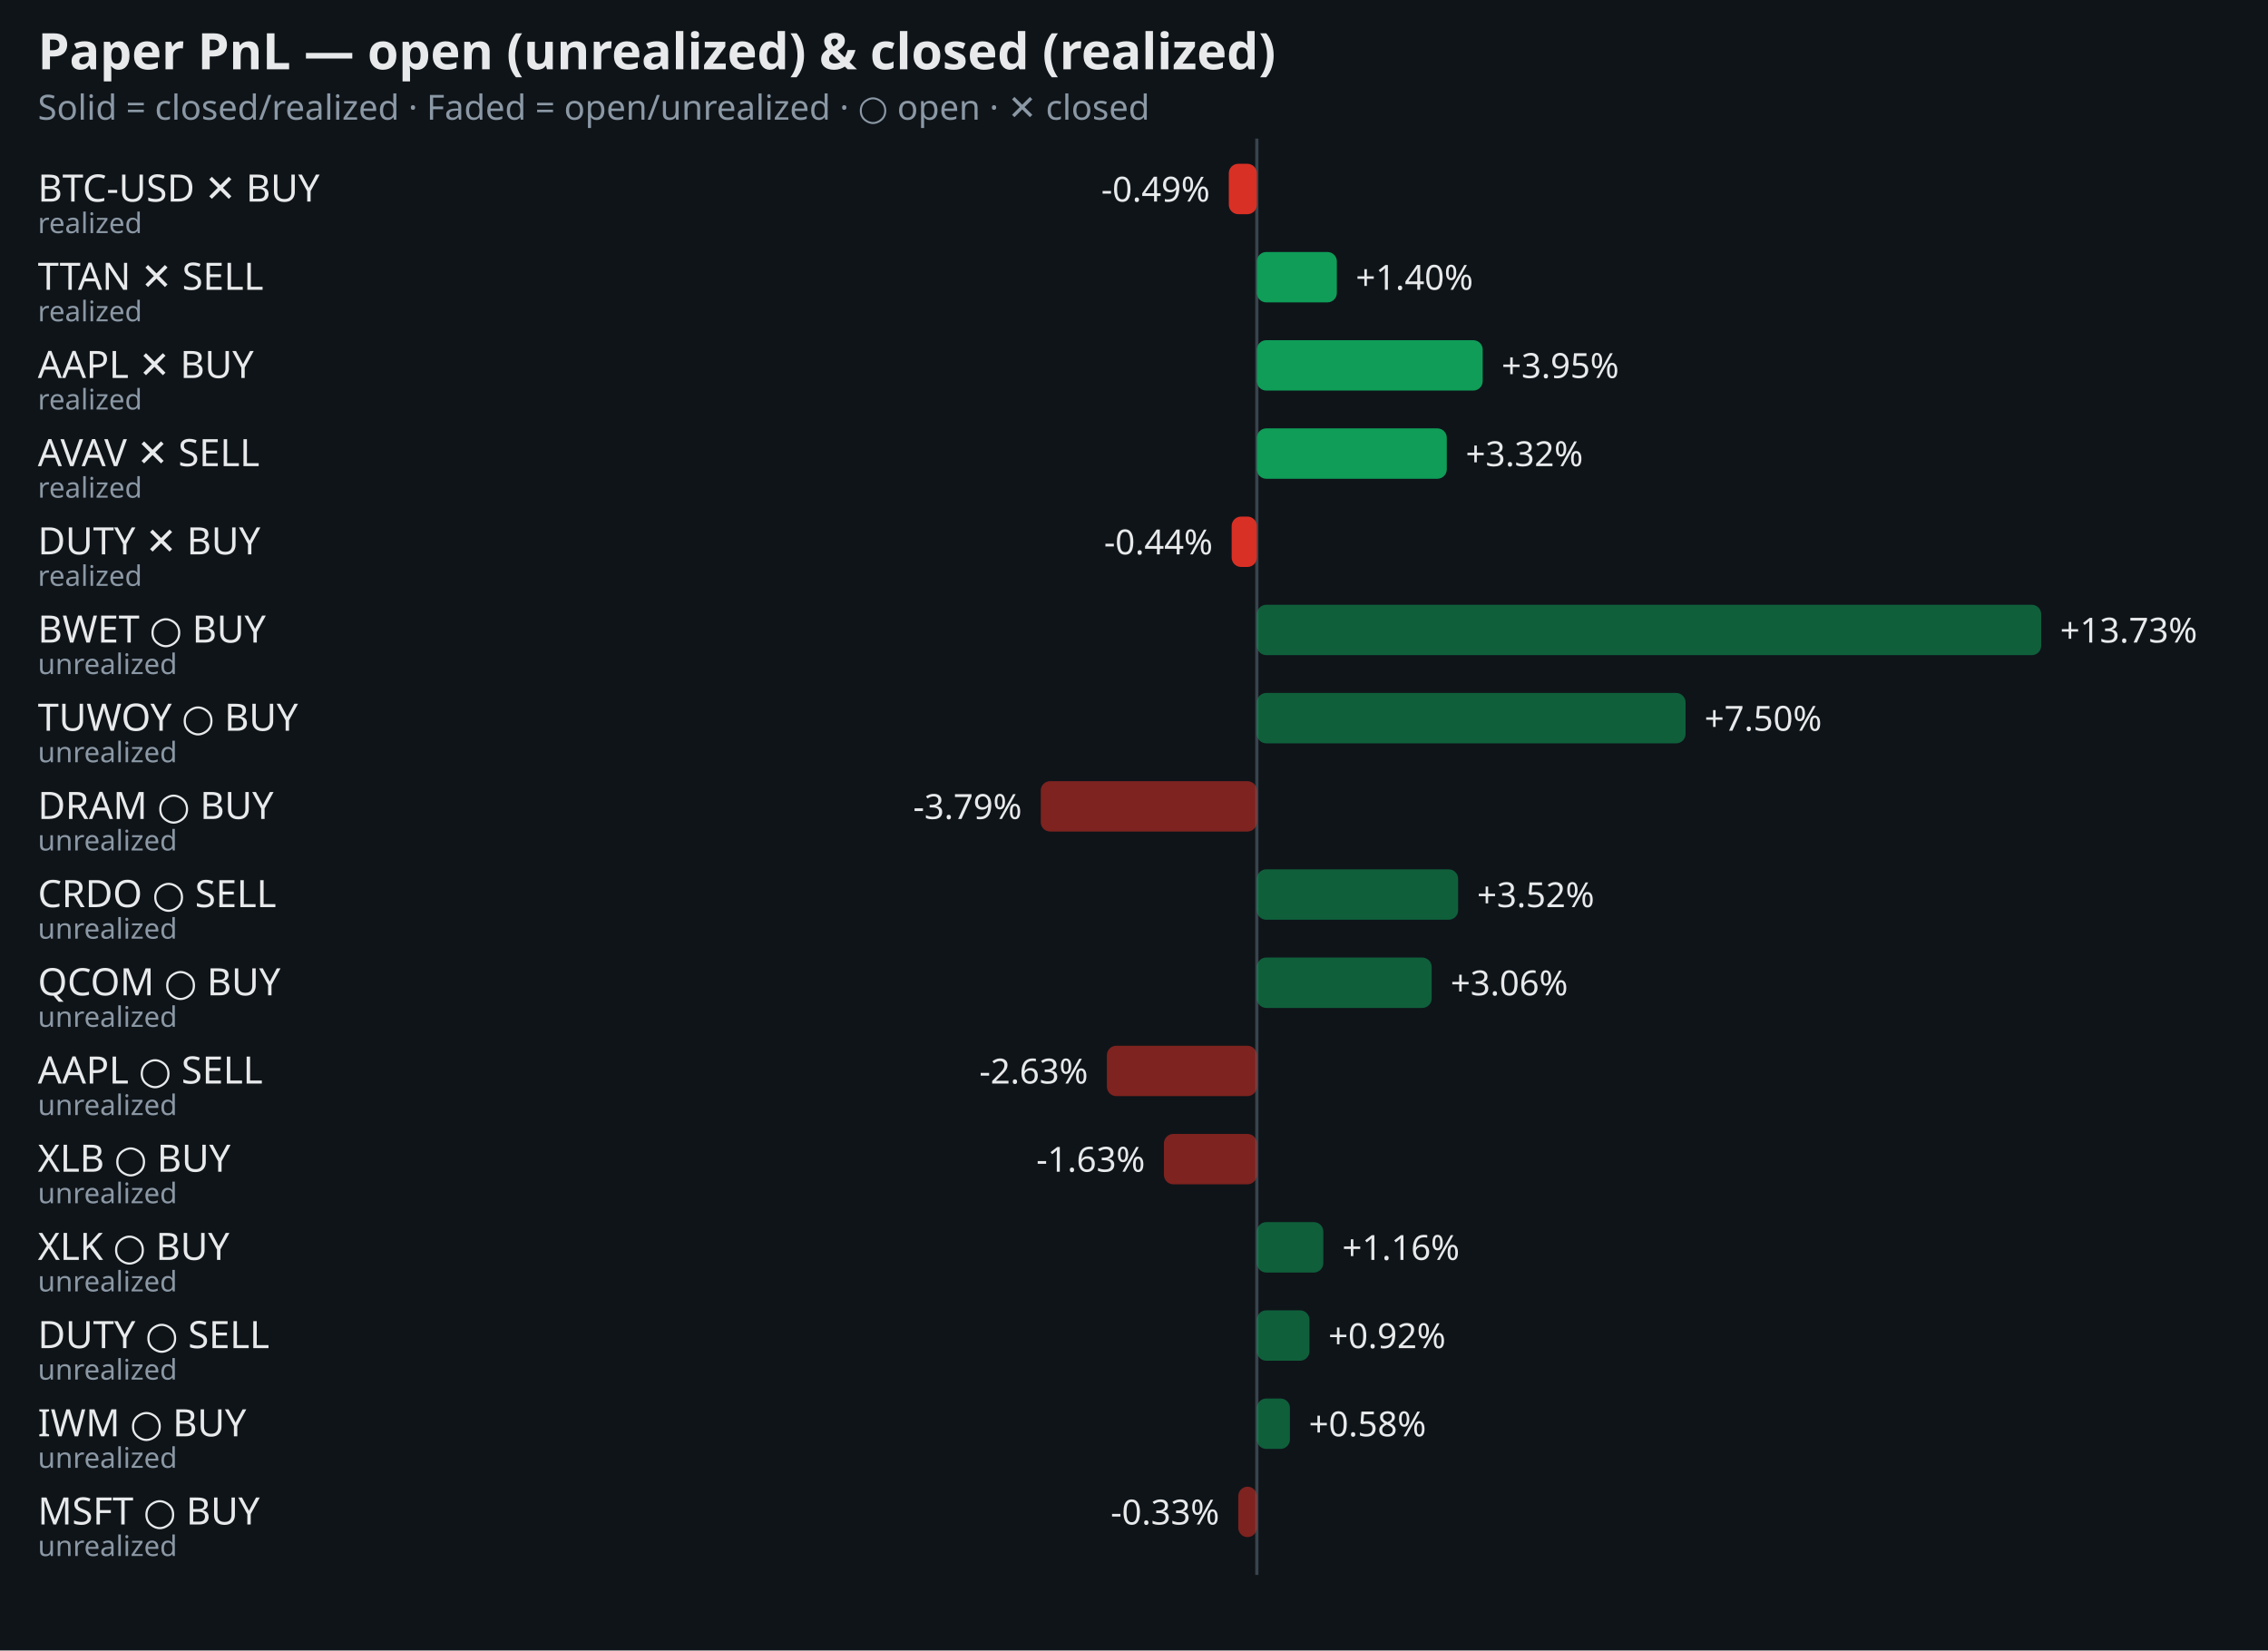
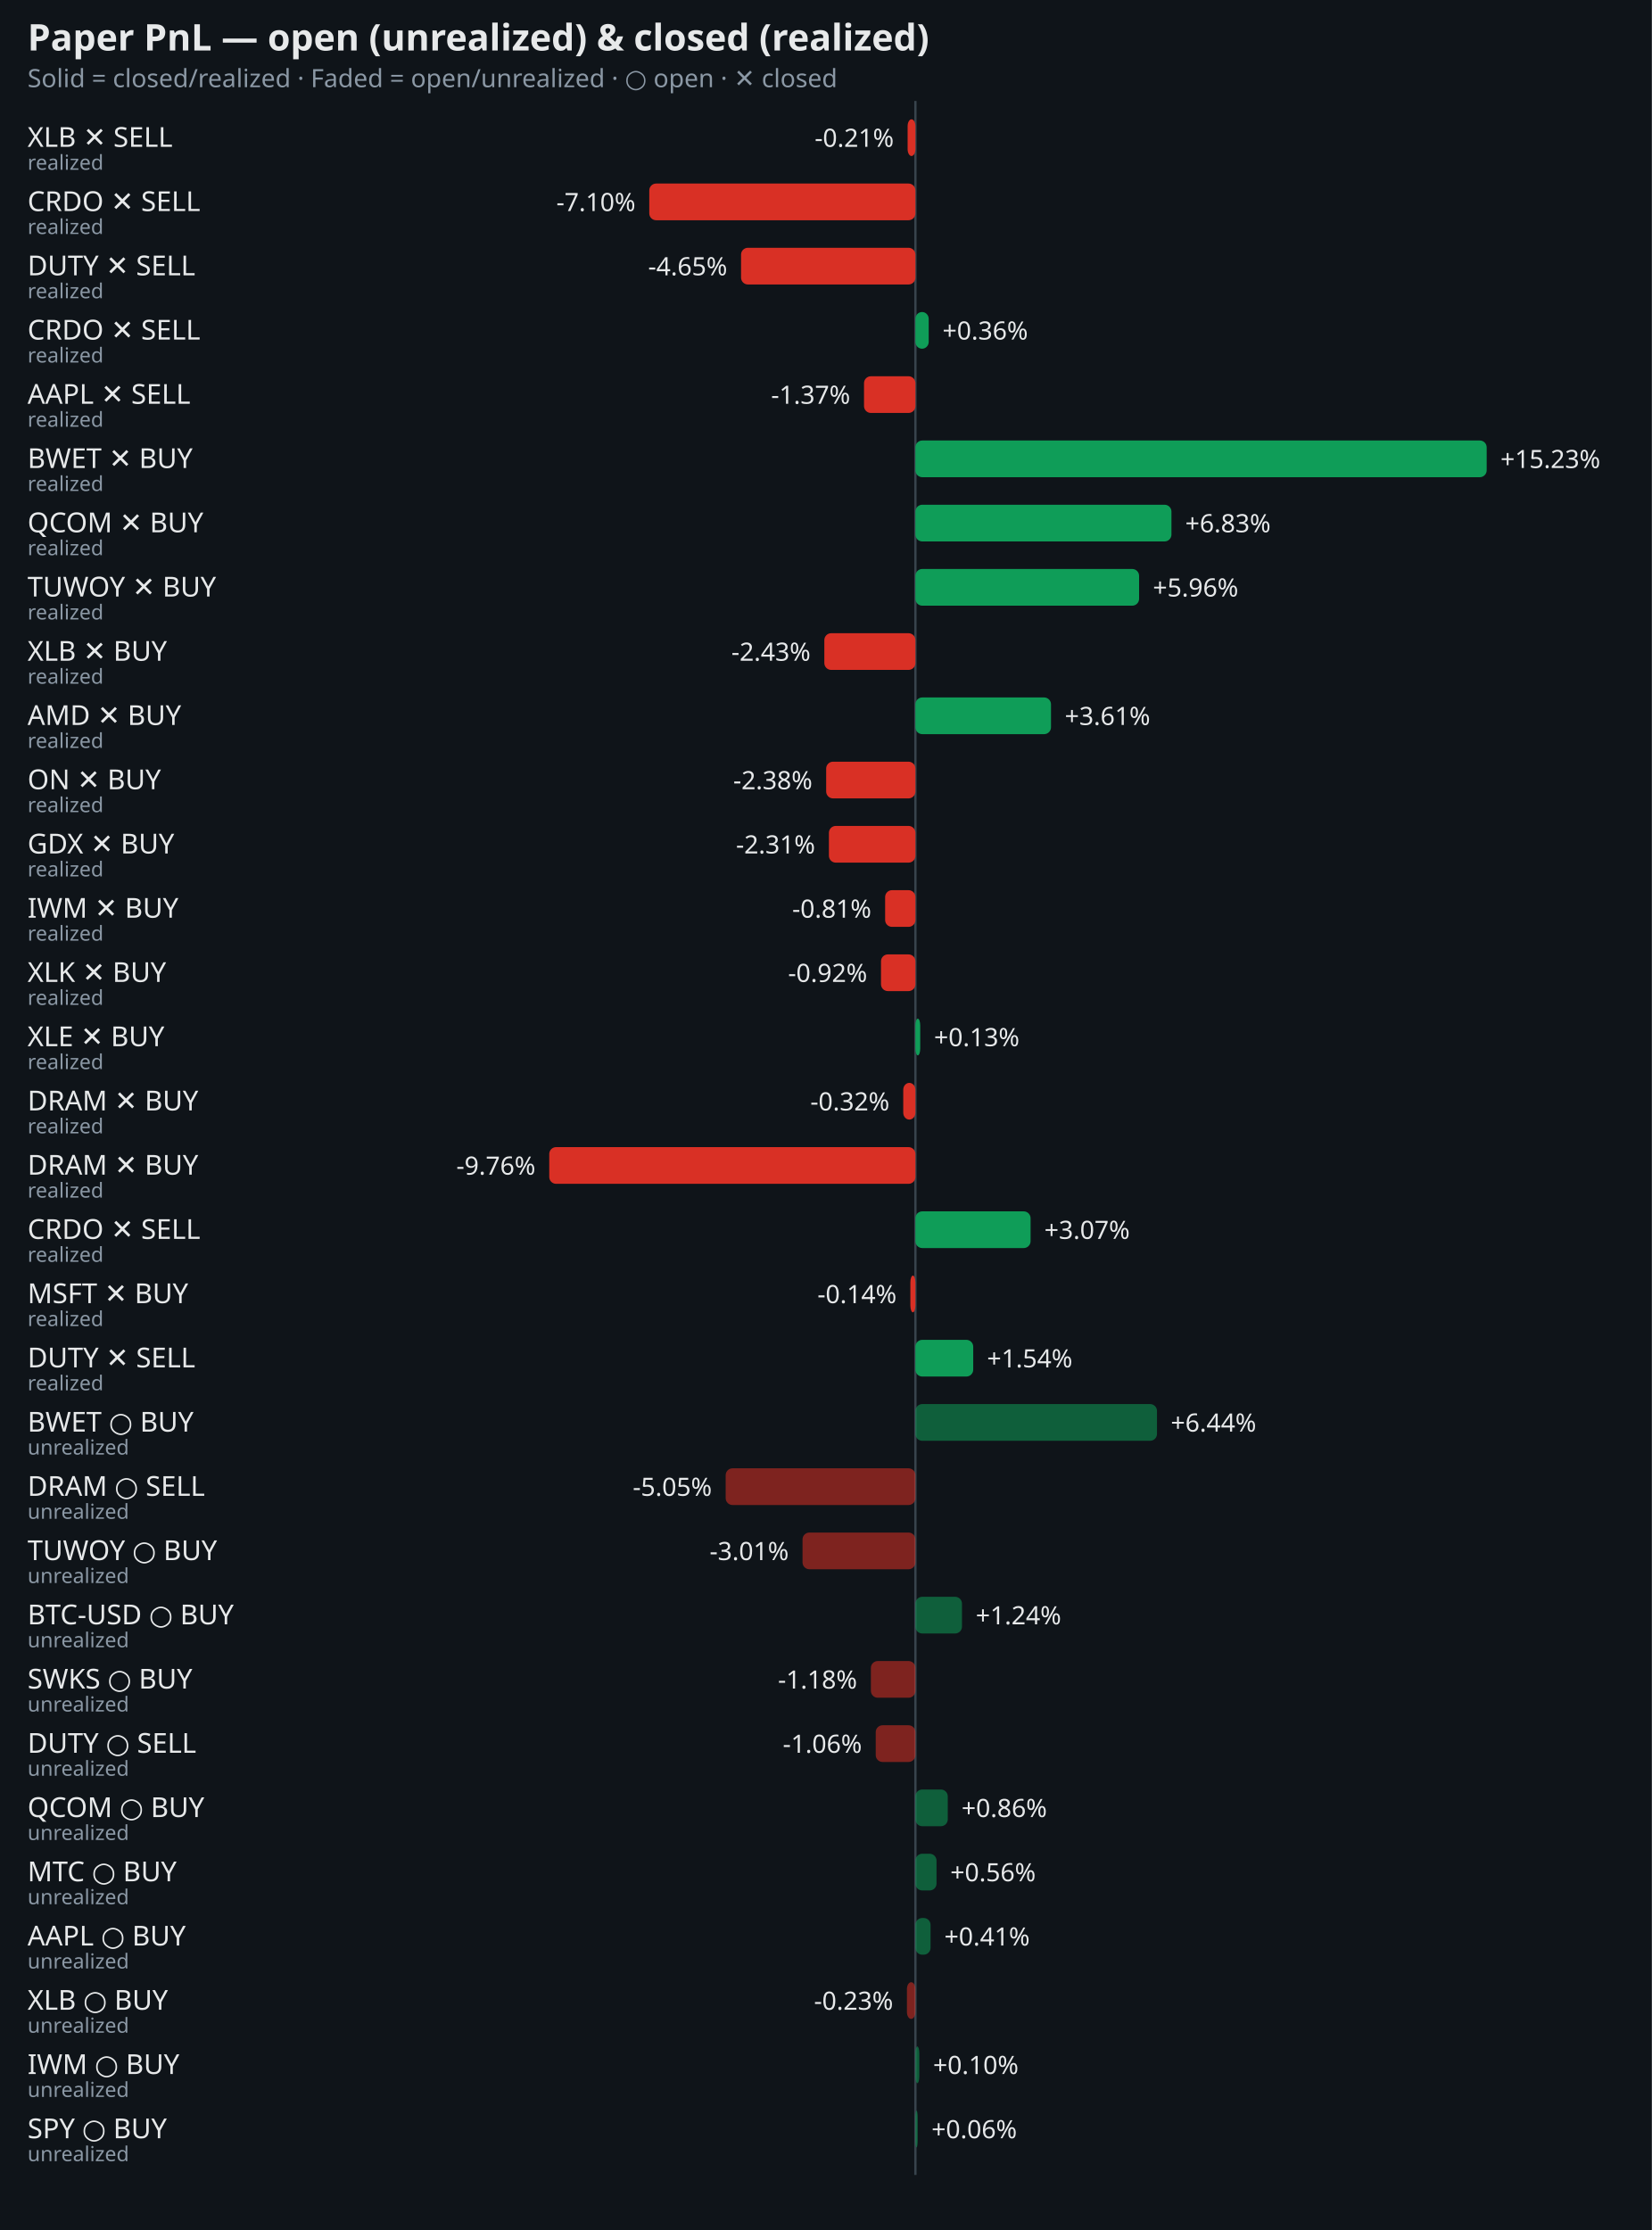
- <svg xmlns="http://www.w3.org/2000/svg" width="720" height="524" viewBox="0 0 720 524">
-   <rect width="720" height="524" fill="#0f1419" />
+ <svg xmlns="http://www.w3.org/2000/svg" width="720" height="972" viewBox="0 0 720 972">
+   <rect width="720" height="972" fill="#0f1419" />
  <text x="12" y="22" fill="#e7e9ea" font-family="ui-sans-serif,system-ui,sans-serif" font-size="16" font-weight="600">Paper PnL — open (unrealized) &amp; closed (realized)</text>
  <text x="12" y="38" fill="#8b98a5" font-family="ui-sans-serif,system-ui,sans-serif" font-size="11">Solid = closed/realized · Faded = open/unrealized · ○ open · ✕ closed</text>
-   <line x1="399" y1="44" x2="399" y2="500" stroke="#38444d" stroke-width="1" />
-   <text x="12" y="64" fill="#e7e9ea" font-family="ui-sans-serif,system-ui,sans-serif" font-size="12">BTC-USD ✕ BUY</text>
+   <line x1="399" y1="44" x2="399" y2="948" stroke="#38444d" stroke-width="1" />
+   <text x="12" y="64" fill="#e7e9ea" font-family="ui-sans-serif,system-ui,sans-serif" font-size="12">XLB ✕ SELL</text>
  <text x="12" y="74" fill="#8b98a5" font-family="ui-sans-serif,system-ui,sans-serif" font-size="9">realized</text>
-   <rect x="390.1" y="52" width="8.9" height="16" rx="3" fill="#d93025" opacity="1" />
-   <text x="384.1" y="64" text-anchor="end" fill="#e7e9ea" font-family="ui-sans-serif,system-ui,sans-serif" font-size="11">-0.49%</text>
-   <text x="12" y="92" fill="#e7e9ea" font-family="ui-sans-serif,system-ui,sans-serif" font-size="12">TTAN ✕ SELL</text>
+   <rect x="395.6" y="52" width="3.4" height="16" rx="3" fill="#d93025" opacity="1" />
+   <text x="389.6" y="64" text-anchor="end" fill="#e7e9ea" font-family="ui-sans-serif,system-ui,sans-serif" font-size="11">-0.21%</text>
+   <text x="12" y="92" fill="#e7e9ea" font-family="ui-sans-serif,system-ui,sans-serif" font-size="12">CRDO ✕ SELL</text>
  <text x="12" y="102" fill="#8b98a5" font-family="ui-sans-serif,system-ui,sans-serif" font-size="9">realized</text>
-   <rect x="399.0" y="80" width="25.4" height="16" rx="3" fill="#0f9d58" opacity="1" />
-   <text x="430.4" y="92" text-anchor="start" fill="#e7e9ea" font-family="ui-sans-serif,system-ui,sans-serif" font-size="11">+1.40%</text>
-   <text x="12" y="120" fill="#e7e9ea" font-family="ui-sans-serif,system-ui,sans-serif" font-size="12">AAPL ✕ BUY</text>
+   <rect x="283.0" y="80" width="116.0" height="16" rx="3" fill="#d93025" opacity="1" />
+   <text x="277.0" y="92" text-anchor="end" fill="#e7e9ea" font-family="ui-sans-serif,system-ui,sans-serif" font-size="11">-7.10%</text>
+   <text x="12" y="120" fill="#e7e9ea" font-family="ui-sans-serif,system-ui,sans-serif" font-size="12">DUTY ✕ SELL</text>
  <text x="12" y="130" fill="#8b98a5" font-family="ui-sans-serif,system-ui,sans-serif" font-size="9">realized</text>
-   <rect x="399.0" y="108" width="71.7" height="16" rx="3" fill="#0f9d58" opacity="1" />
-   <text x="476.7" y="120" text-anchor="start" fill="#e7e9ea" font-family="ui-sans-serif,system-ui,sans-serif" font-size="11">+3.95%</text>
-   <text x="12" y="148" fill="#e7e9ea" font-family="ui-sans-serif,system-ui,sans-serif" font-size="12">AVAV ✕ SELL</text>
+   <rect x="323.0" y="108" width="76.0" height="16" rx="3" fill="#d93025" opacity="1" />
+   <text x="317.0" y="120" text-anchor="end" fill="#e7e9ea" font-family="ui-sans-serif,system-ui,sans-serif" font-size="11">-4.65%</text>
+   <text x="12" y="148" fill="#e7e9ea" font-family="ui-sans-serif,system-ui,sans-serif" font-size="12">CRDO ✕ SELL</text>
  <text x="12" y="158" fill="#8b98a5" font-family="ui-sans-serif,system-ui,sans-serif" font-size="9">realized</text>
-   <rect x="399.0" y="136" width="60.3" height="16" rx="3" fill="#0f9d58" opacity="1" />
-   <text x="465.3" y="148" text-anchor="start" fill="#e7e9ea" font-family="ui-sans-serif,system-ui,sans-serif" font-size="11">+3.32%</text>
-   <text x="12" y="176" fill="#e7e9ea" font-family="ui-sans-serif,system-ui,sans-serif" font-size="12">DUTY ✕ BUY</text>
+   <rect x="399.0" y="136" width="5.8" height="16" rx="3" fill="#0f9d58" opacity="1" />
+   <text x="410.8" y="148" text-anchor="start" fill="#e7e9ea" font-family="ui-sans-serif,system-ui,sans-serif" font-size="11">+0.36%</text>
+   <text x="12" y="176" fill="#e7e9ea" font-family="ui-sans-serif,system-ui,sans-serif" font-size="12">AAPL ✕ SELL</text>
  <text x="12" y="186" fill="#8b98a5" font-family="ui-sans-serif,system-ui,sans-serif" font-size="9">realized</text>
-   <rect x="391.0" y="164" width="8.0" height="16" rx="3" fill="#d93025" opacity="1" />
-   <text x="385.0" y="176" text-anchor="end" fill="#e7e9ea" font-family="ui-sans-serif,system-ui,sans-serif" font-size="11">-0.44%</text>
-   <text x="12" y="204" fill="#e7e9ea" font-family="ui-sans-serif,system-ui,sans-serif" font-size="12">BWET ○ BUY</text>
-   <text x="12" y="214" fill="#8b98a5" font-family="ui-sans-serif,system-ui,sans-serif" font-size="9">unrealized</text>
-   <rect x="399.0" y="192" width="249.0" height="16" rx="3" fill="#0f9d58" opacity="0.55" />
-   <text x="654.0" y="204" text-anchor="start" fill="#e7e9ea" font-family="ui-sans-serif,system-ui,sans-serif" font-size="11">+13.73%</text>
-   <text x="12" y="232" fill="#e7e9ea" font-family="ui-sans-serif,system-ui,sans-serif" font-size="12">TUWOY ○ BUY</text>
-   <text x="12" y="242" fill="#8b98a5" font-family="ui-sans-serif,system-ui,sans-serif" font-size="9">unrealized</text>
-   <rect x="399.0" y="220" width="136.1" height="16" rx="3" fill="#0f9d58" opacity="0.55" />
-   <text x="541.1" y="232" text-anchor="start" fill="#e7e9ea" font-family="ui-sans-serif,system-ui,sans-serif" font-size="11">+7.50%</text>
-   <text x="12" y="260" fill="#e7e9ea" font-family="ui-sans-serif,system-ui,sans-serif" font-size="12">DRAM ○ BUY</text>
-   <text x="12" y="270" fill="#8b98a5" font-family="ui-sans-serif,system-ui,sans-serif" font-size="9">unrealized</text>
-   <rect x="330.4" y="248" width="68.6" height="16" rx="3" fill="#d93025" opacity="0.55" />
-   <text x="324.4" y="260" text-anchor="end" fill="#e7e9ea" font-family="ui-sans-serif,system-ui,sans-serif" font-size="11">-3.79%</text>
-   <text x="12" y="288" fill="#e7e9ea" font-family="ui-sans-serif,system-ui,sans-serif" font-size="12">CRDO ○ SELL</text>
-   <text x="12" y="298" fill="#8b98a5" font-family="ui-sans-serif,system-ui,sans-serif" font-size="9">unrealized</text>
-   <rect x="399.0" y="276" width="63.9" height="16" rx="3" fill="#0f9d58" opacity="0.55" />
-   <text x="468.9" y="288" text-anchor="start" fill="#e7e9ea" font-family="ui-sans-serif,system-ui,sans-serif" font-size="11">+3.52%</text>
-   <text x="12" y="316" fill="#e7e9ea" font-family="ui-sans-serif,system-ui,sans-serif" font-size="12">QCOM ○ BUY</text>
-   <text x="12" y="326" fill="#8b98a5" font-family="ui-sans-serif,system-ui,sans-serif" font-size="9">unrealized</text>
-   <rect x="399.0" y="304" width="55.5" height="16" rx="3" fill="#0f9d58" opacity="0.55" />
-   <text x="460.5" y="316" text-anchor="start" fill="#e7e9ea" font-family="ui-sans-serif,system-ui,sans-serif" font-size="11">+3.06%</text>
-   <text x="12" y="344" fill="#e7e9ea" font-family="ui-sans-serif,system-ui,sans-serif" font-size="12">AAPL ○ SELL</text>
-   <text x="12" y="354" fill="#8b98a5" font-family="ui-sans-serif,system-ui,sans-serif" font-size="9">unrealized</text>
-   <rect x="351.4" y="332" width="47.6" height="16" rx="3" fill="#d93025" opacity="0.55" />
-   <text x="345.4" y="344" text-anchor="end" fill="#e7e9ea" font-family="ui-sans-serif,system-ui,sans-serif" font-size="11">-2.63%</text>
-   <text x="12" y="372" fill="#e7e9ea" font-family="ui-sans-serif,system-ui,sans-serif" font-size="12">XLB ○ BUY</text>
-   <text x="12" y="382" fill="#8b98a5" font-family="ui-sans-serif,system-ui,sans-serif" font-size="9">unrealized</text>
-   <rect x="369.5" y="360" width="29.5" height="16" rx="3" fill="#d93025" opacity="0.55" />
-   <text x="363.5" y="372" text-anchor="end" fill="#e7e9ea" font-family="ui-sans-serif,system-ui,sans-serif" font-size="11">-1.63%</text>
-   <text x="12" y="400" fill="#e7e9ea" font-family="ui-sans-serif,system-ui,sans-serif" font-size="12">XLK ○ BUY</text>
-   <text x="12" y="410" fill="#8b98a5" font-family="ui-sans-serif,system-ui,sans-serif" font-size="9">unrealized</text>
-   <rect x="399.0" y="388" width="21.1" height="16" rx="3" fill="#0f9d58" opacity="0.55" />
-   <text x="426.1" y="400" text-anchor="start" fill="#e7e9ea" font-family="ui-sans-serif,system-ui,sans-serif" font-size="11">+1.16%</text>
-   <text x="12" y="428" fill="#e7e9ea" font-family="ui-sans-serif,system-ui,sans-serif" font-size="12">DUTY ○ SELL</text>
-   <text x="12" y="438" fill="#8b98a5" font-family="ui-sans-serif,system-ui,sans-serif" font-size="9">unrealized</text>
-   <rect x="399.0" y="416" width="16.7" height="16" rx="3" fill="#0f9d58" opacity="0.55" />
-   <text x="421.7" y="428" text-anchor="start" fill="#e7e9ea" font-family="ui-sans-serif,system-ui,sans-serif" font-size="11">+0.92%</text>
-   <text x="12" y="456" fill="#e7e9ea" font-family="ui-sans-serif,system-ui,sans-serif" font-size="12">IWM ○ BUY</text>
-   <text x="12" y="466" fill="#8b98a5" font-family="ui-sans-serif,system-ui,sans-serif" font-size="9">unrealized</text>
-   <rect x="399.0" y="444" width="10.5" height="16" rx="3" fill="#0f9d58" opacity="0.55" />
-   <text x="415.5" y="456" text-anchor="start" fill="#e7e9ea" font-family="ui-sans-serif,system-ui,sans-serif" font-size="11">+0.58%</text>
-   <text x="12" y="484" fill="#e7e9ea" font-family="ui-sans-serif,system-ui,sans-serif" font-size="12">MSFT ○ BUY</text>
-   <text x="12" y="494" fill="#8b98a5" font-family="ui-sans-serif,system-ui,sans-serif" font-size="9">unrealized</text>
-   <rect x="393.1" y="472" width="5.9" height="16" rx="3" fill="#d93025" opacity="0.55" />
-   <text x="387.1" y="484" text-anchor="end" fill="#e7e9ea" font-family="ui-sans-serif,system-ui,sans-serif" font-size="11">-0.33%</text>
+   <rect x="376.6" y="164" width="22.4" height="16" rx="3" fill="#d93025" opacity="1" />
+   <text x="370.6" y="176" text-anchor="end" fill="#e7e9ea" font-family="ui-sans-serif,system-ui,sans-serif" font-size="11">-1.37%</text>
+   <text x="12" y="204" fill="#e7e9ea" font-family="ui-sans-serif,system-ui,sans-serif" font-size="12">BWET ✕ BUY</text>
+   <text x="12" y="214" fill="#8b98a5" font-family="ui-sans-serif,system-ui,sans-serif" font-size="9">realized</text>
+   <rect x="399.0" y="192" width="249.0" height="16" rx="3" fill="#0f9d58" opacity="1" />
+   <text x="654.0" y="204" text-anchor="start" fill="#e7e9ea" font-family="ui-sans-serif,system-ui,sans-serif" font-size="11">+15.23%</text>
+   <text x="12" y="232" fill="#e7e9ea" font-family="ui-sans-serif,system-ui,sans-serif" font-size="12">QCOM ✕ BUY</text>
+   <text x="12" y="242" fill="#8b98a5" font-family="ui-sans-serif,system-ui,sans-serif" font-size="9">realized</text>
+   <rect x="399.0" y="220" width="111.6" height="16" rx="3" fill="#0f9d58" opacity="1" />
+   <text x="516.6" y="232" text-anchor="start" fill="#e7e9ea" font-family="ui-sans-serif,system-ui,sans-serif" font-size="11">+6.83%</text>
+   <text x="12" y="260" fill="#e7e9ea" font-family="ui-sans-serif,system-ui,sans-serif" font-size="12">TUWOY ✕ BUY</text>
+   <text x="12" y="270" fill="#8b98a5" font-family="ui-sans-serif,system-ui,sans-serif" font-size="9">realized</text>
+   <rect x="399.0" y="248" width="97.5" height="16" rx="3" fill="#0f9d58" opacity="1" />
+   <text x="502.5" y="260" text-anchor="start" fill="#e7e9ea" font-family="ui-sans-serif,system-ui,sans-serif" font-size="11">+5.96%</text>
+   <text x="12" y="288" fill="#e7e9ea" font-family="ui-sans-serif,system-ui,sans-serif" font-size="12">XLB ✕ BUY</text>
+   <text x="12" y="298" fill="#8b98a5" font-family="ui-sans-serif,system-ui,sans-serif" font-size="9">realized</text>
+   <rect x="359.3" y="276" width="39.7" height="16" rx="3" fill="#d93025" opacity="1" />
+   <text x="353.3" y="288" text-anchor="end" fill="#e7e9ea" font-family="ui-sans-serif,system-ui,sans-serif" font-size="11">-2.43%</text>
+   <text x="12" y="316" fill="#e7e9ea" font-family="ui-sans-serif,system-ui,sans-serif" font-size="12">AMD ✕ BUY</text>
+   <text x="12" y="326" fill="#8b98a5" font-family="ui-sans-serif,system-ui,sans-serif" font-size="9">realized</text>
+   <rect x="399.0" y="304" width="59.1" height="16" rx="3" fill="#0f9d58" opacity="1" />
+   <text x="464.1" y="316" text-anchor="start" fill="#e7e9ea" font-family="ui-sans-serif,system-ui,sans-serif" font-size="11">+3.61%</text>
+   <text x="12" y="344" fill="#e7e9ea" font-family="ui-sans-serif,system-ui,sans-serif" font-size="12">ON ✕ BUY</text>
+   <text x="12" y="354" fill="#8b98a5" font-family="ui-sans-serif,system-ui,sans-serif" font-size="9">realized</text>
+   <rect x="360.1" y="332" width="38.9" height="16" rx="3" fill="#d93025" opacity="1" />
+   <text x="354.1" y="344" text-anchor="end" fill="#e7e9ea" font-family="ui-sans-serif,system-ui,sans-serif" font-size="11">-2.38%</text>
+   <text x="12" y="372" fill="#e7e9ea" font-family="ui-sans-serif,system-ui,sans-serif" font-size="12">GDX ✕ BUY</text>
+   <text x="12" y="382" fill="#8b98a5" font-family="ui-sans-serif,system-ui,sans-serif" font-size="9">realized</text>
+   <rect x="361.3" y="360" width="37.7" height="16" rx="3" fill="#d93025" opacity="1" />
+   <text x="355.3" y="372" text-anchor="end" fill="#e7e9ea" font-family="ui-sans-serif,system-ui,sans-serif" font-size="11">-2.31%</text>
+   <text x="12" y="400" fill="#e7e9ea" font-family="ui-sans-serif,system-ui,sans-serif" font-size="12">IWM ✕ BUY</text>
+   <text x="12" y="410" fill="#8b98a5" font-family="ui-sans-serif,system-ui,sans-serif" font-size="9">realized</text>
+   <rect x="385.8" y="388" width="13.2" height="16" rx="3" fill="#d93025" opacity="1" />
+   <text x="379.8" y="400" text-anchor="end" fill="#e7e9ea" font-family="ui-sans-serif,system-ui,sans-serif" font-size="11">-0.81%</text>
+   <text x="12" y="428" fill="#e7e9ea" font-family="ui-sans-serif,system-ui,sans-serif" font-size="12">XLK ✕ BUY</text>
+   <text x="12" y="438" fill="#8b98a5" font-family="ui-sans-serif,system-ui,sans-serif" font-size="9">realized</text>
+   <rect x="384.0" y="416" width="15.0" height="16" rx="3" fill="#d93025" opacity="1" />
+   <text x="378.0" y="428" text-anchor="end" fill="#e7e9ea" font-family="ui-sans-serif,system-ui,sans-serif" font-size="11">-0.92%</text>
+   <text x="12" y="456" fill="#e7e9ea" font-family="ui-sans-serif,system-ui,sans-serif" font-size="12">XLE ✕ BUY</text>
+   <text x="12" y="466" fill="#8b98a5" font-family="ui-sans-serif,system-ui,sans-serif" font-size="9">realized</text>
+   <rect x="399.0" y="444" width="2.1" height="16" rx="3" fill="#0f9d58" opacity="1" />
+   <text x="407.1" y="456" text-anchor="start" fill="#e7e9ea" font-family="ui-sans-serif,system-ui,sans-serif" font-size="11">+0.13%</text>
+   <text x="12" y="484" fill="#e7e9ea" font-family="ui-sans-serif,system-ui,sans-serif" font-size="12">DRAM ✕ BUY</text>
+   <text x="12" y="494" fill="#8b98a5" font-family="ui-sans-serif,system-ui,sans-serif" font-size="9">realized</text>
+   <rect x="393.7" y="472" width="5.3" height="16" rx="3" fill="#d93025" opacity="1" />
+   <text x="387.7" y="484" text-anchor="end" fill="#e7e9ea" font-family="ui-sans-serif,system-ui,sans-serif" font-size="11">-0.32%</text>
+   <text x="12" y="512" fill="#e7e9ea" font-family="ui-sans-serif,system-ui,sans-serif" font-size="12">DRAM ✕ BUY</text>
+   <text x="12" y="522" fill="#8b98a5" font-family="ui-sans-serif,system-ui,sans-serif" font-size="9">realized</text>
+   <rect x="239.4" y="500" width="159.6" height="16" rx="3" fill="#d93025" opacity="1" />
+   <text x="233.4" y="512" text-anchor="end" fill="#e7e9ea" font-family="ui-sans-serif,system-ui,sans-serif" font-size="11">-9.76%</text>
+   <text x="12" y="540" fill="#e7e9ea" font-family="ui-sans-serif,system-ui,sans-serif" font-size="12">CRDO ✕ SELL</text>
+   <text x="12" y="550" fill="#8b98a5" font-family="ui-sans-serif,system-ui,sans-serif" font-size="9">realized</text>
+   <rect x="399.0" y="528" width="50.2" height="16" rx="3" fill="#0f9d58" opacity="1" />
+   <text x="455.2" y="540" text-anchor="start" fill="#e7e9ea" font-family="ui-sans-serif,system-ui,sans-serif" font-size="11">+3.07%</text>
+   <text x="12" y="568" fill="#e7e9ea" font-family="ui-sans-serif,system-ui,sans-serif" font-size="12">MSFT ✕ BUY</text>
+   <text x="12" y="578" fill="#8b98a5" font-family="ui-sans-serif,system-ui,sans-serif" font-size="9">realized</text>
+   <rect x="396.8" y="556" width="2.2" height="16" rx="3" fill="#d93025" opacity="1" />
+   <text x="390.8" y="568" text-anchor="end" fill="#e7e9ea" font-family="ui-sans-serif,system-ui,sans-serif" font-size="11">-0.14%</text>
+   <text x="12" y="596" fill="#e7e9ea" font-family="ui-sans-serif,system-ui,sans-serif" font-size="12">DUTY ✕ SELL</text>
+   <text x="12" y="606" fill="#8b98a5" font-family="ui-sans-serif,system-ui,sans-serif" font-size="9">realized</text>
+   <rect x="399.0" y="584" width="25.2" height="16" rx="3" fill="#0f9d58" opacity="1" />
+   <text x="430.2" y="596" text-anchor="start" fill="#e7e9ea" font-family="ui-sans-serif,system-ui,sans-serif" font-size="11">+1.54%</text>
+   <text x="12" y="624" fill="#e7e9ea" font-family="ui-sans-serif,system-ui,sans-serif" font-size="12">BWET ○ BUY</text>
+   <text x="12" y="634" fill="#8b98a5" font-family="ui-sans-serif,system-ui,sans-serif" font-size="9">unrealized</text>
+   <rect x="399.0" y="612" width="105.3" height="16" rx="3" fill="#0f9d58" opacity="0.55" />
+   <text x="510.3" y="624" text-anchor="start" fill="#e7e9ea" font-family="ui-sans-serif,system-ui,sans-serif" font-size="11">+6.44%</text>
+   <text x="12" y="652" fill="#e7e9ea" font-family="ui-sans-serif,system-ui,sans-serif" font-size="12">DRAM ○ SELL</text>
+   <text x="12" y="662" fill="#8b98a5" font-family="ui-sans-serif,system-ui,sans-serif" font-size="9">unrealized</text>
+   <rect x="316.3" y="640" width="82.7" height="16" rx="3" fill="#d93025" opacity="0.55" />
+   <text x="310.3" y="652" text-anchor="end" fill="#e7e9ea" font-family="ui-sans-serif,system-ui,sans-serif" font-size="11">-5.05%</text>
+   <text x="12" y="680" fill="#e7e9ea" font-family="ui-sans-serif,system-ui,sans-serif" font-size="12">TUWOY ○ BUY</text>
+   <text x="12" y="690" fill="#8b98a5" font-family="ui-sans-serif,system-ui,sans-serif" font-size="9">unrealized</text>
+   <rect x="349.8" y="668" width="49.2" height="16" rx="3" fill="#d93025" opacity="0.55" />
+   <text x="343.8" y="680" text-anchor="end" fill="#e7e9ea" font-family="ui-sans-serif,system-ui,sans-serif" font-size="11">-3.01%</text>
+   <text x="12" y="708" fill="#e7e9ea" font-family="ui-sans-serif,system-ui,sans-serif" font-size="12">BTC-USD ○ BUY</text>
+   <text x="12" y="718" fill="#8b98a5" font-family="ui-sans-serif,system-ui,sans-serif" font-size="9">unrealized</text>
+   <rect x="399.0" y="696" width="20.3" height="16" rx="3" fill="#0f9d58" opacity="0.55" />
+   <text x="425.3" y="708" text-anchor="start" fill="#e7e9ea" font-family="ui-sans-serif,system-ui,sans-serif" font-size="11">+1.24%</text>
+   <text x="12" y="736" fill="#e7e9ea" font-family="ui-sans-serif,system-ui,sans-serif" font-size="12">SWKS ○ BUY</text>
+   <text x="12" y="746" fill="#8b98a5" font-family="ui-sans-serif,system-ui,sans-serif" font-size="9">unrealized</text>
+   <rect x="379.6" y="724" width="19.4" height="16" rx="3" fill="#d93025" opacity="0.55" />
+   <text x="373.6" y="736" text-anchor="end" fill="#e7e9ea" font-family="ui-sans-serif,system-ui,sans-serif" font-size="11">-1.18%</text>
+   <text x="12" y="764" fill="#e7e9ea" font-family="ui-sans-serif,system-ui,sans-serif" font-size="12">DUTY ○ SELL</text>
+   <text x="12" y="774" fill="#8b98a5" font-family="ui-sans-serif,system-ui,sans-serif" font-size="9">unrealized</text>
+   <rect x="381.7" y="752" width="17.3" height="16" rx="3" fill="#d93025" opacity="0.55" />
+   <text x="375.7" y="764" text-anchor="end" fill="#e7e9ea" font-family="ui-sans-serif,system-ui,sans-serif" font-size="11">-1.06%</text>
+   <text x="12" y="792" fill="#e7e9ea" font-family="ui-sans-serif,system-ui,sans-serif" font-size="12">QCOM ○ BUY</text>
+   <text x="12" y="802" fill="#8b98a5" font-family="ui-sans-serif,system-ui,sans-serif" font-size="9">unrealized</text>
+   <rect x="399.0" y="780" width="14.1" height="16" rx="3" fill="#0f9d58" opacity="0.55" />
+   <text x="419.1" y="792" text-anchor="start" fill="#e7e9ea" font-family="ui-sans-serif,system-ui,sans-serif" font-size="11">+0.86%</text>
+   <text x="12" y="820" fill="#e7e9ea" font-family="ui-sans-serif,system-ui,sans-serif" font-size="12">MTC ○ BUY</text>
+   <text x="12" y="830" fill="#8b98a5" font-family="ui-sans-serif,system-ui,sans-serif" font-size="9">unrealized</text>
+   <rect x="399.0" y="808" width="9.2" height="16" rx="3" fill="#0f9d58" opacity="0.55" />
+   <text x="414.2" y="820" text-anchor="start" fill="#e7e9ea" font-family="ui-sans-serif,system-ui,sans-serif" font-size="11">+0.56%</text>
+   <text x="12" y="848" fill="#e7e9ea" font-family="ui-sans-serif,system-ui,sans-serif" font-size="12">AAPL ○ BUY</text>
+   <text x="12" y="858" fill="#8b98a5" font-family="ui-sans-serif,system-ui,sans-serif" font-size="9">unrealized</text>
+   <rect x="399.0" y="836" width="6.6" height="16" rx="3" fill="#0f9d58" opacity="0.55" />
+   <text x="411.6" y="848" text-anchor="start" fill="#e7e9ea" font-family="ui-sans-serif,system-ui,sans-serif" font-size="11">+0.41%</text>
+   <text x="12" y="876" fill="#e7e9ea" font-family="ui-sans-serif,system-ui,sans-serif" font-size="12">XLB ○ BUY</text>
+   <text x="12" y="886" fill="#8b98a5" font-family="ui-sans-serif,system-ui,sans-serif" font-size="9">unrealized</text>
+   <rect x="395.3" y="864" width="3.7" height="16" rx="3" fill="#d93025" opacity="0.55" />
+   <text x="389.3" y="876" text-anchor="end" fill="#e7e9ea" font-family="ui-sans-serif,system-ui,sans-serif" font-size="11">-0.23%</text>
+   <text x="12" y="904" fill="#e7e9ea" font-family="ui-sans-serif,system-ui,sans-serif" font-size="12">IWM ○ BUY</text>
+   <text x="12" y="914" fill="#8b98a5" font-family="ui-sans-serif,system-ui,sans-serif" font-size="9">unrealized</text>
+   <rect x="399.0" y="892" width="1.7" height="16" rx="3" fill="#0f9d58" opacity="0.55" />
+   <text x="406.7" y="904" text-anchor="start" fill="#e7e9ea" font-family="ui-sans-serif,system-ui,sans-serif" font-size="11">+0.10%</text>
+   <text x="12" y="932" fill="#e7e9ea" font-family="ui-sans-serif,system-ui,sans-serif" font-size="12">SPY ○ BUY</text>
+   <text x="12" y="942" fill="#8b98a5" font-family="ui-sans-serif,system-ui,sans-serif" font-size="9">unrealized</text>
+   <rect x="399.0" y="920" width="1.0" height="16" rx="3" fill="#0f9d58" opacity="0.55" />
+   <text x="406.0" y="932" text-anchor="start" fill="#e7e9ea" font-family="ui-sans-serif,system-ui,sans-serif" font-size="11">+0.06%</text>
</svg>
